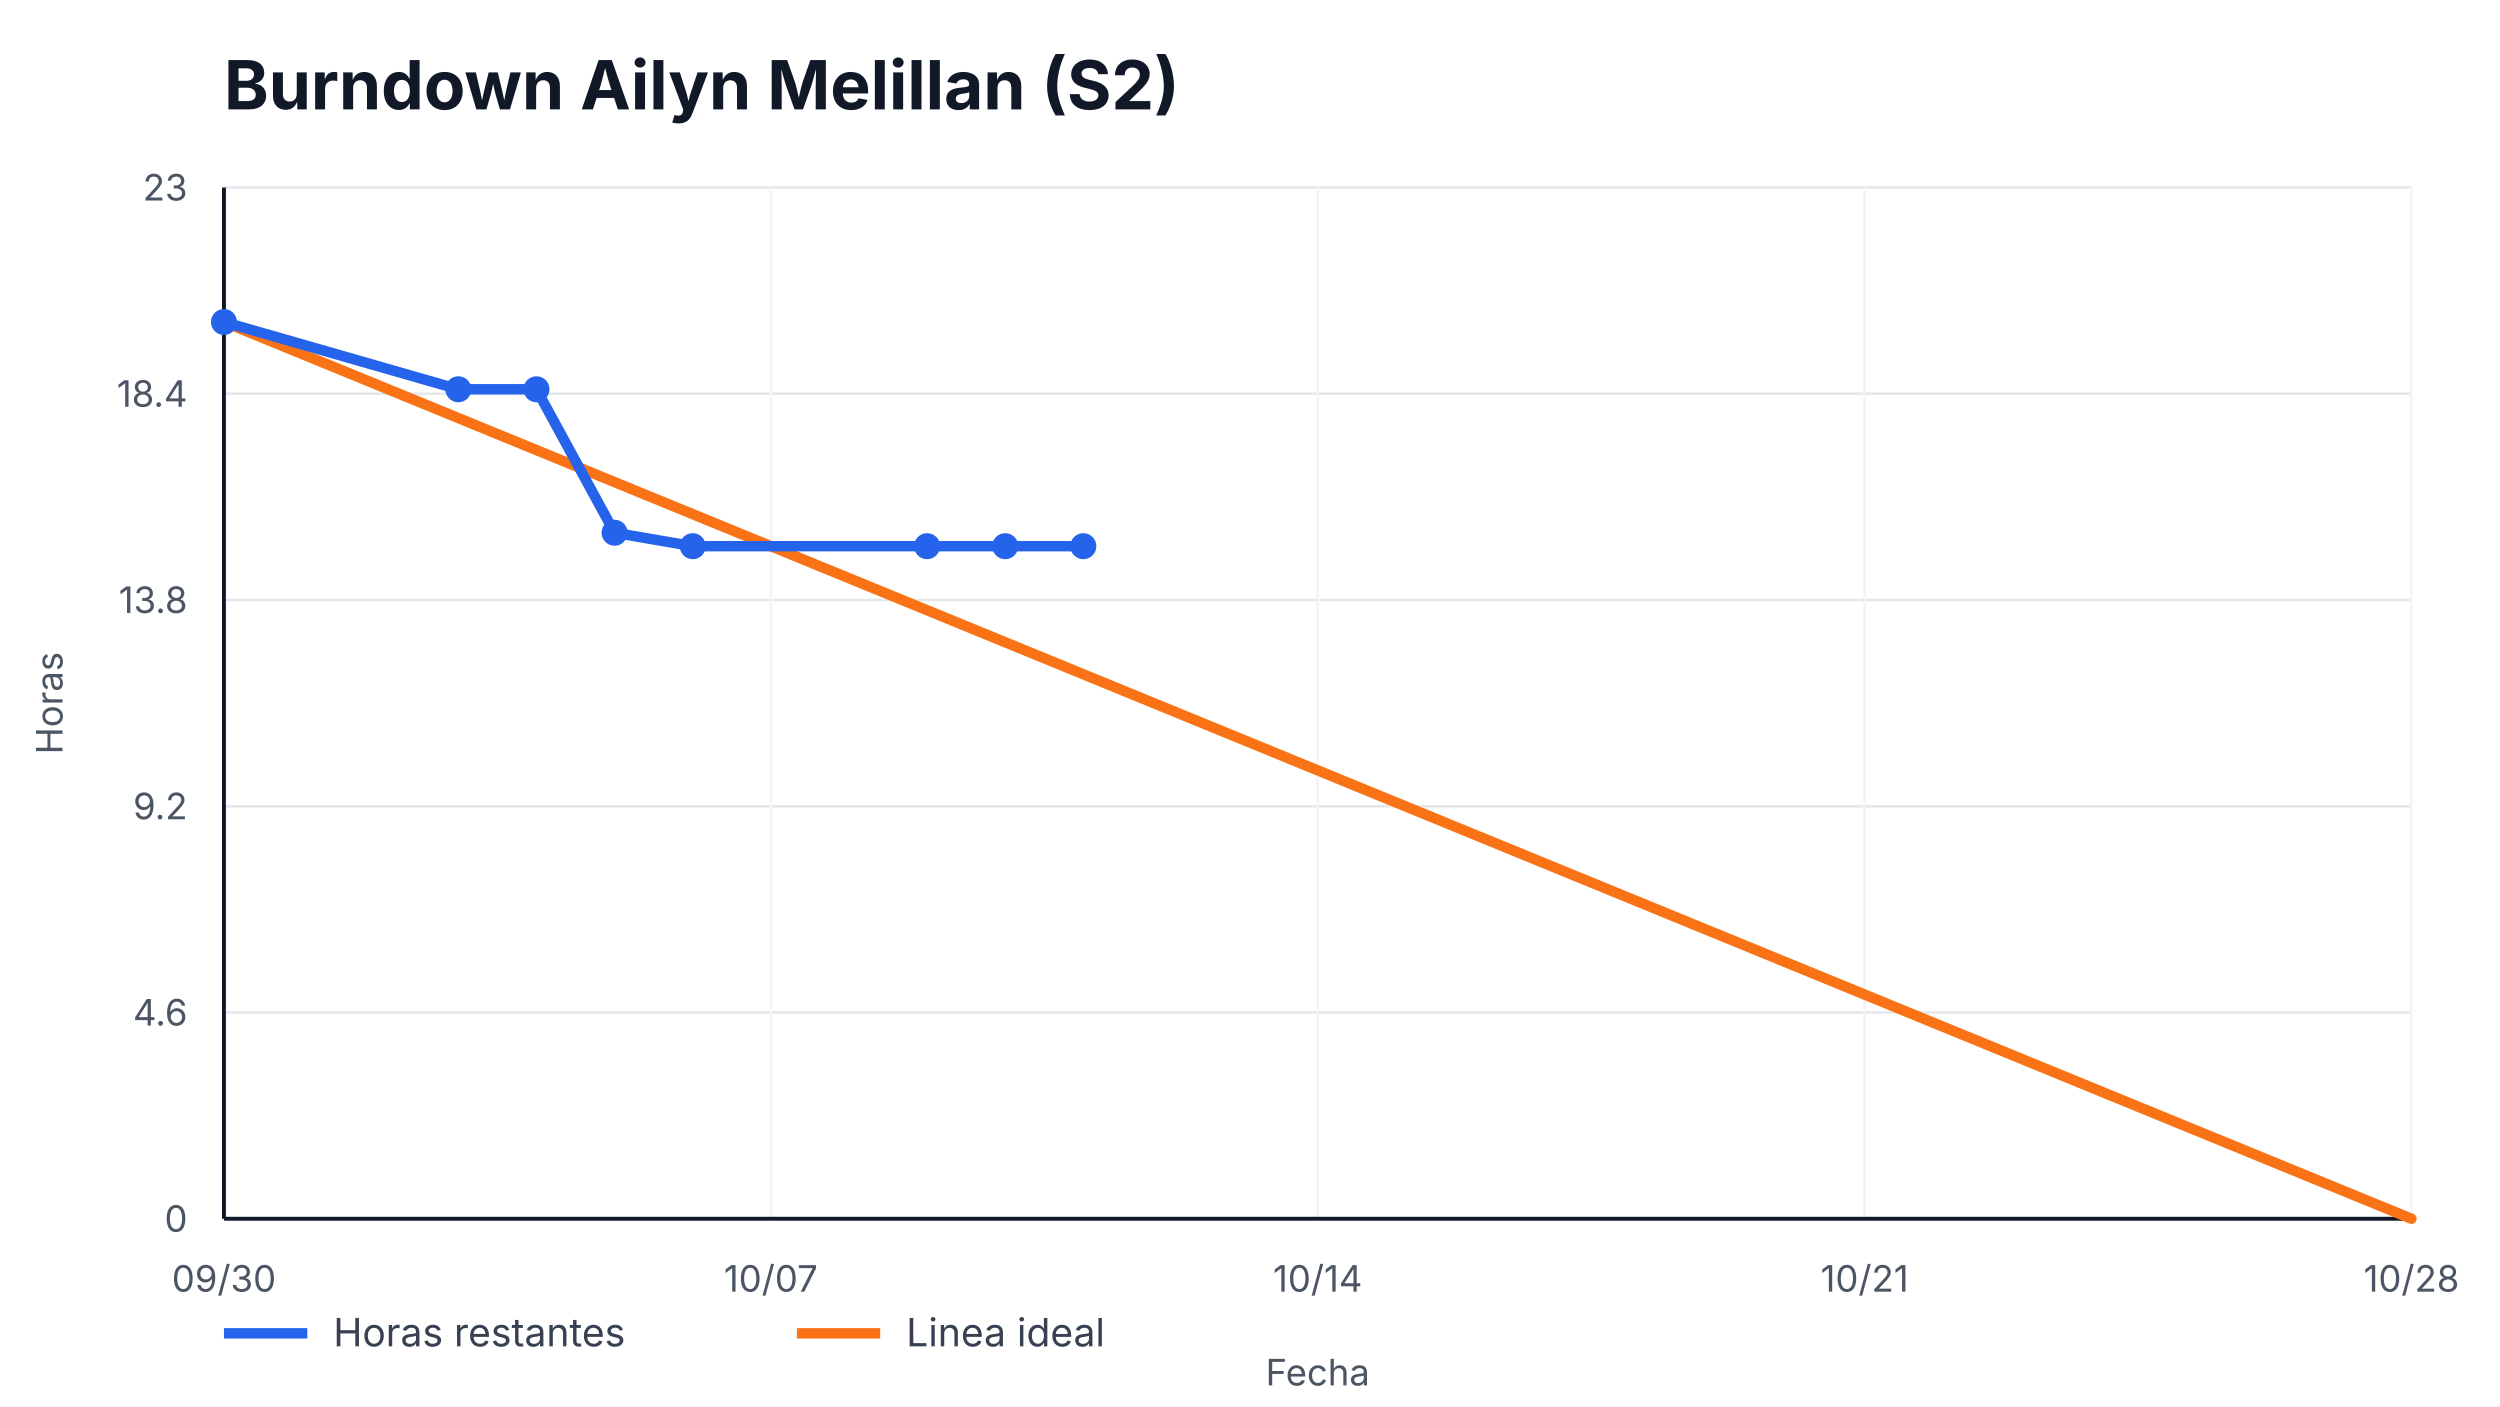
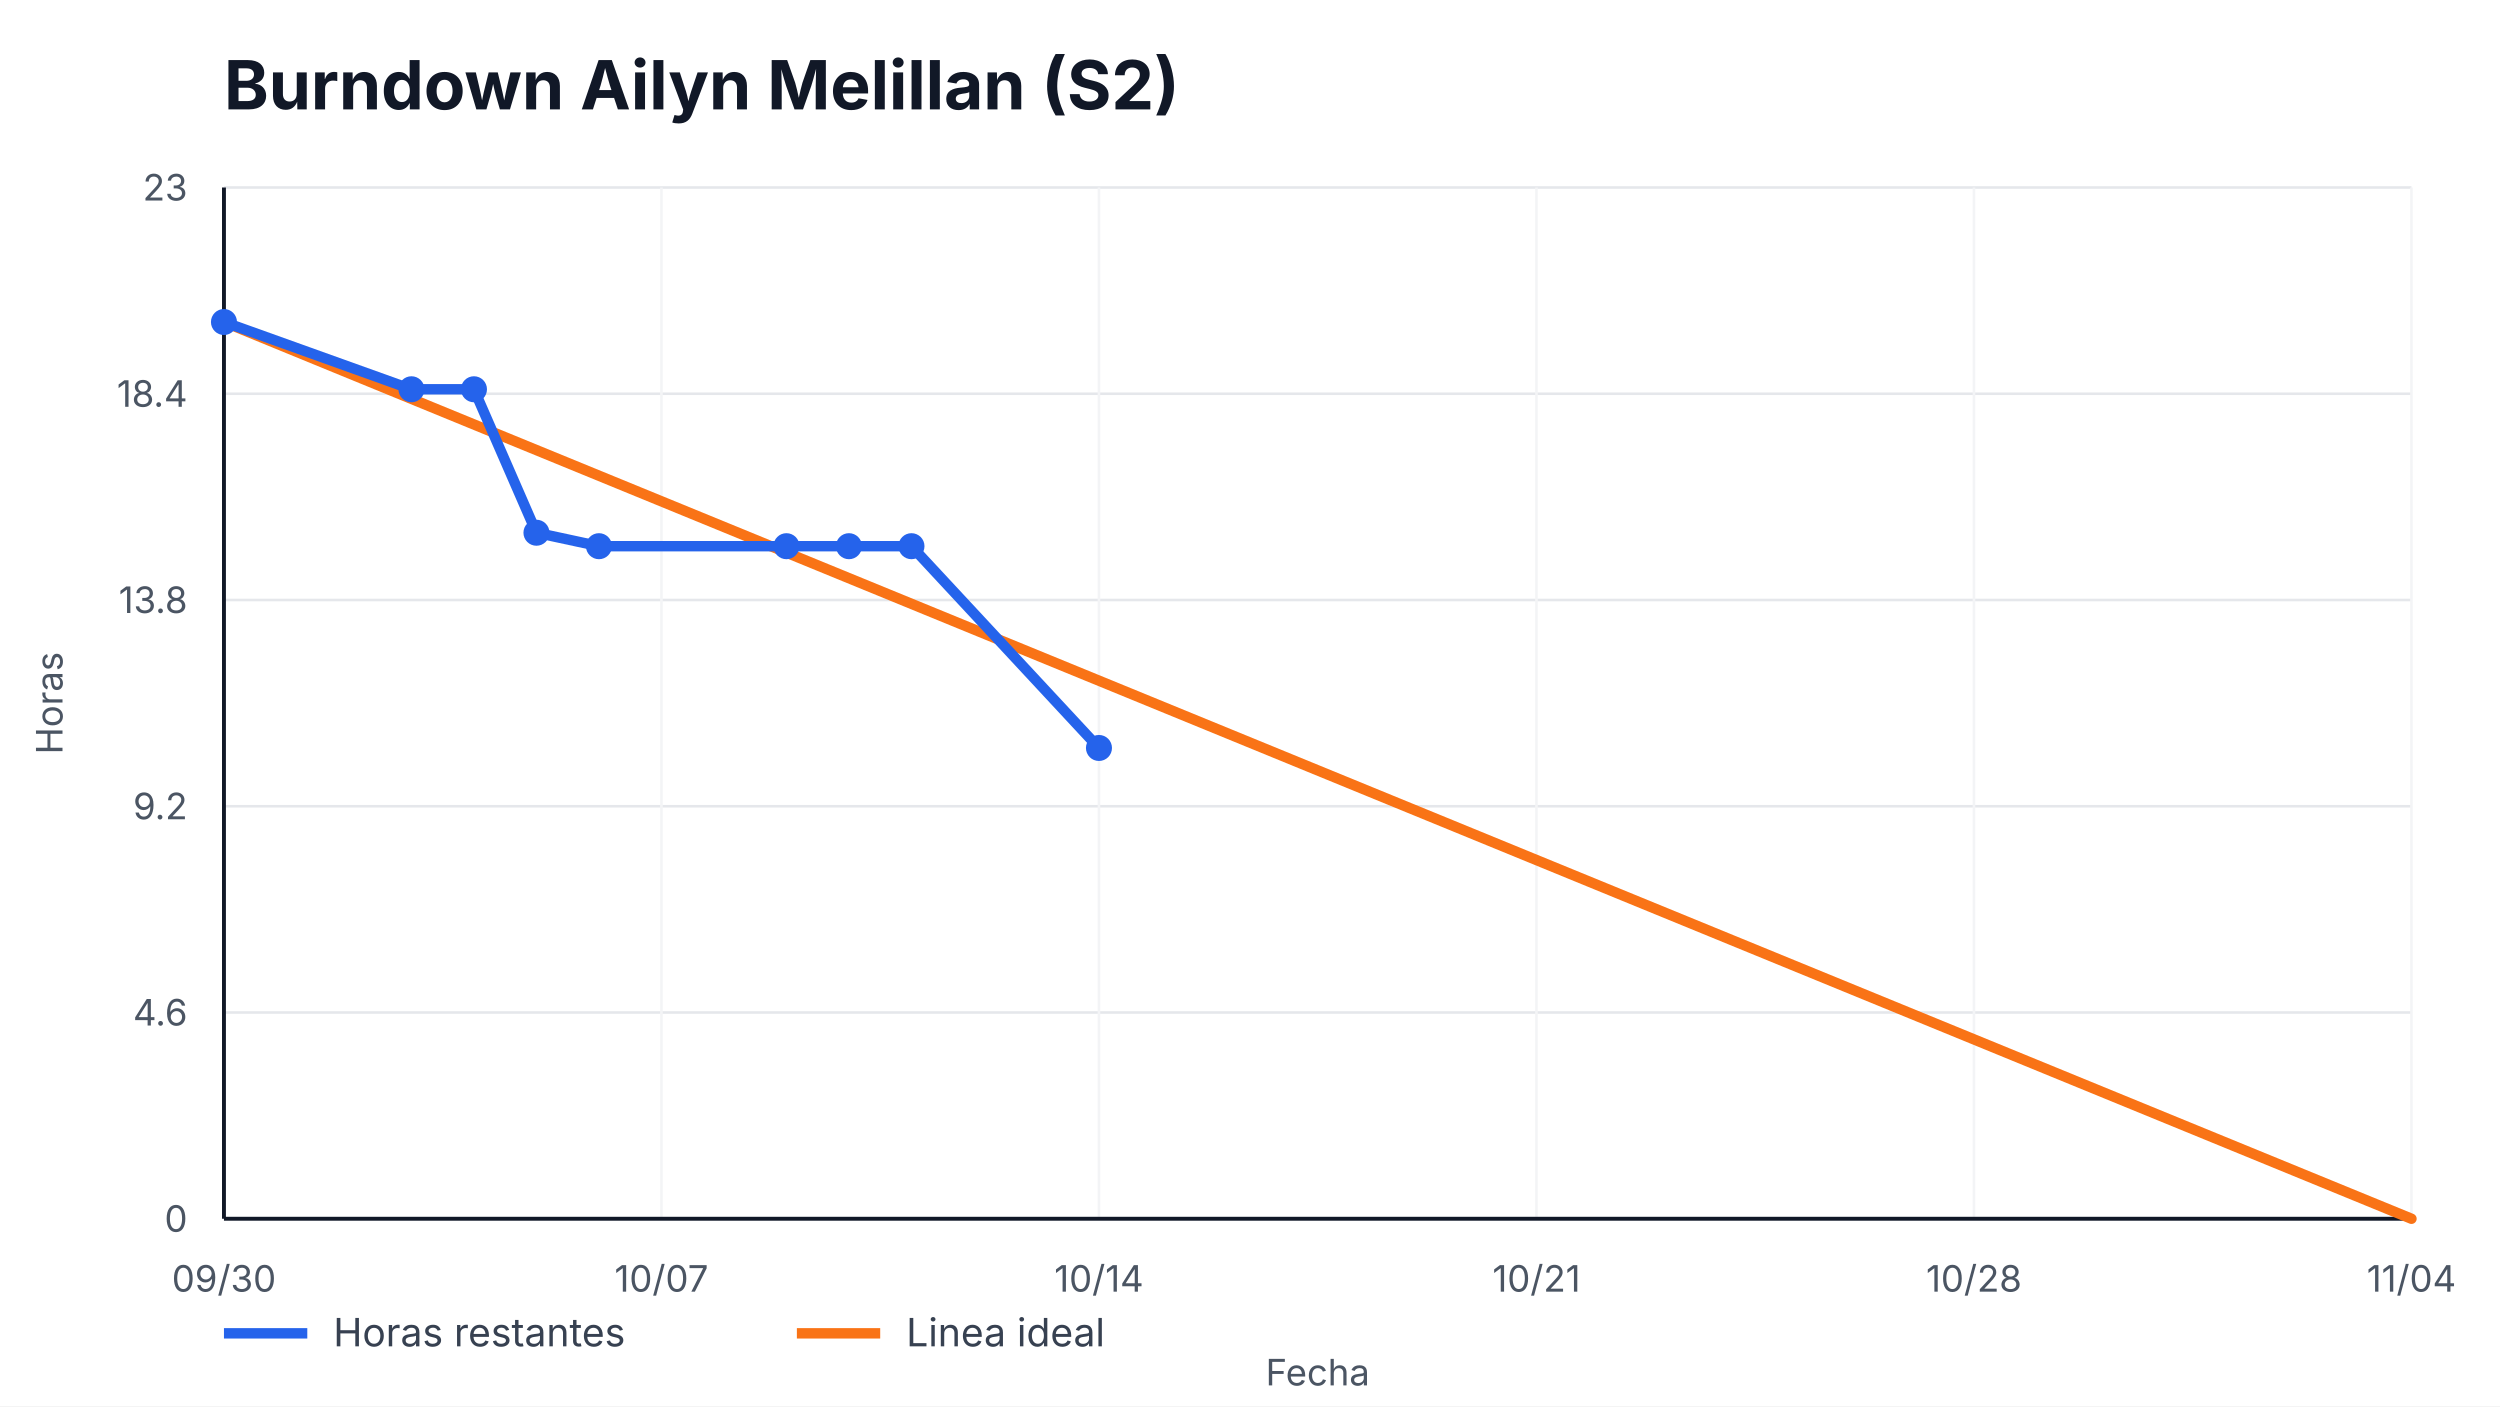
<svg xmlns="http://www.w3.org/2000/svg" width="960" height="540" viewBox="0 0 960 540" role="img" aria-label="Burndown Ailyn Melillan (S2)">
  <style>
    text { font-family: -apple-system, BlinkMacSystemFont, "Segoe UI", sans-serif; fill: #111827; }
    .title { font-size: 26px; font-weight: 700; }
    .axis { font-size: 14px; fill: #4b5563; }
    .legend { font-size: 15px; fill: #374151; }
    .overrun { font-size: 14px; font-weight: 700; fill: #b91c1c; }
  </style>
  <rect width="100%" height="100%" fill="#ffffff" />
  <text x="86" y="42" class="title">Burndown Ailyn Melillan (S2)</text>
  <g>
    <line x1="86" y1="468.00" x2="926" y2="468.00" stroke="#e5e7eb" />
    <line x1="86" y1="388.80" x2="926" y2="388.80" stroke="#e5e7eb" />
    <line x1="86" y1="309.60" x2="926" y2="309.60" stroke="#e5e7eb" />
    <line x1="86" y1="230.40" x2="926" y2="230.40" stroke="#e5e7eb" />
    <line x1="86" y1="151.20" x2="926" y2="151.20" stroke="#e5e7eb" />
    <line x1="86" y1="72.00" x2="926" y2="72.00" stroke="#e5e7eb" />
  </g>
  <g>
    <line x1="86.00" y1="72" x2="86.00" y2="468" stroke="#f3f4f6" />
    <text x="86.00" y="496" text-anchor="middle" class="axis">09/30</text>
-     <line x1="296.00" y1="72" x2="296.00" y2="468" stroke="#f3f4f6" />
-     <text x="296.00" y="496" text-anchor="middle" class="axis">10/07</text>
-     <line x1="506.00" y1="72" x2="506.00" y2="468" stroke="#f3f4f6" />
-     <text x="506.00" y="496" text-anchor="middle" class="axis">10/14</text>
-     <line x1="716.00" y1="72" x2="716.00" y2="468" stroke="#f3f4f6" />
-     <text x="716.00" y="496" text-anchor="middle" class="axis">10/21</text>
+     <line x1="254.00" y1="72" x2="254.00" y2="468" stroke="#f3f4f6" />
+     <text x="254.00" y="496" text-anchor="middle" class="axis">10/07</text>
+     <line x1="422.00" y1="72" x2="422.00" y2="468" stroke="#f3f4f6" />
+     <text x="422.00" y="496" text-anchor="middle" class="axis">10/14</text>
+     <line x1="590.00" y1="72" x2="590.00" y2="468" stroke="#f3f4f6" />
+     <text x="590.00" y="496" text-anchor="middle" class="axis">10/21</text>
+     <line x1="758.00" y1="72" x2="758.00" y2="468" stroke="#f3f4f6" />
+     <text x="758.00" y="496" text-anchor="middle" class="axis">10/28</text>
    <line x1="926.00" y1="72" x2="926.00" y2="468" stroke="#f3f4f6" />
-     <text x="926.00" y="496" text-anchor="middle" class="axis">10/28</text>
+     <text x="926.00" y="496" text-anchor="middle" class="axis">11/04</text>
  </g>
  <line x1="86" y1="468" x2="926" y2="468" stroke="#111827" stroke-width="1.5" />
  <line x1="86" y1="72" x2="86" y2="468" stroke="#111827" stroke-width="1.5" />
  <g>
    <text x="72" y="473.00" text-anchor="end" class="axis">0</text>
    <text x="72" y="393.80" text-anchor="end" class="axis">4.6</text>
    <text x="72" y="314.60" text-anchor="end" class="axis">9.2</text>
    <text x="72" y="235.40" text-anchor="end" class="axis">13.8</text>
    <text x="72" y="156.20" text-anchor="end" class="axis">18.4</text>
    <text x="72" y="77.00" text-anchor="end" class="axis">23</text>
  </g>
  <polyline points="86.00,123.65 926.00,468.00" fill="none" stroke="#f97316" stroke-width="4" stroke-linecap="round" />
-   <polyline points="86.00,123.65 176.00,149.48 206.00,149.48 236.00,204.57 266.00,209.74 356.00,209.74 386.00,209.74 416.00,209.74" fill="none" stroke="#2563eb" stroke-width="4" stroke-linecap="round" stroke-linejoin="round" />
+   <polyline points="86.00,123.65 158.00,149.48 182.00,149.48 206.00,204.57 230.00,209.74 302.00,209.74 326.00,209.74 350.00,209.74 422.00,287.22" fill="none" stroke="#2563eb" stroke-width="4" stroke-linecap="round" stroke-linejoin="round" />
  <g>
    <circle cx="86.00" cy="123.65" r="5" fill="#2563eb" />
-     <circle cx="176.00" cy="149.48" r="5" fill="#2563eb" />
-     <circle cx="206.00" cy="149.48" r="5" fill="#2563eb" />
-     <circle cx="236.00" cy="204.57" r="5" fill="#2563eb" />
-     <circle cx="266.00" cy="209.74" r="5" fill="#2563eb" />
-     <circle cx="356.00" cy="209.74" r="5" fill="#2563eb" />
-     <circle cx="386.00" cy="209.74" r="5" fill="#2563eb" />
-     <circle cx="416.00" cy="209.74" r="5" fill="#2563eb" />
+     <circle cx="158.00" cy="149.48" r="5" fill="#2563eb" />
+     <circle cx="182.00" cy="149.48" r="5" fill="#2563eb" />
+     <circle cx="206.00" cy="204.57" r="5" fill="#2563eb" />
+     <circle cx="230.00" cy="209.74" r="5" fill="#2563eb" />
+     <circle cx="302.00" cy="209.74" r="5" fill="#2563eb" />
+     <circle cx="326.00" cy="209.74" r="5" fill="#2563eb" />
+     <circle cx="350.00" cy="209.74" r="5" fill="#2563eb" />
+     <circle cx="422.00" cy="287.22" r="5" fill="#2563eb" />
  </g>
  <line x1="86" y1="512" x2="118" y2="512" stroke="#2563eb" stroke-width="4" />
  <text x="128" y="517" class="legend">Horas restantes</text>
  <line x1="306" y1="512" x2="338" y2="512" stroke="#f97316" stroke-width="4" />
  <text x="348" y="517" class="legend">Linea ideal</text>
  <text x="506.0" y="532" text-anchor="middle" class="axis">Fecha</text>
  <text x="24" y="270.0" transform="rotate(-90 24,270.0)" text-anchor="middle" class="axis">Horas</text>
</svg>
